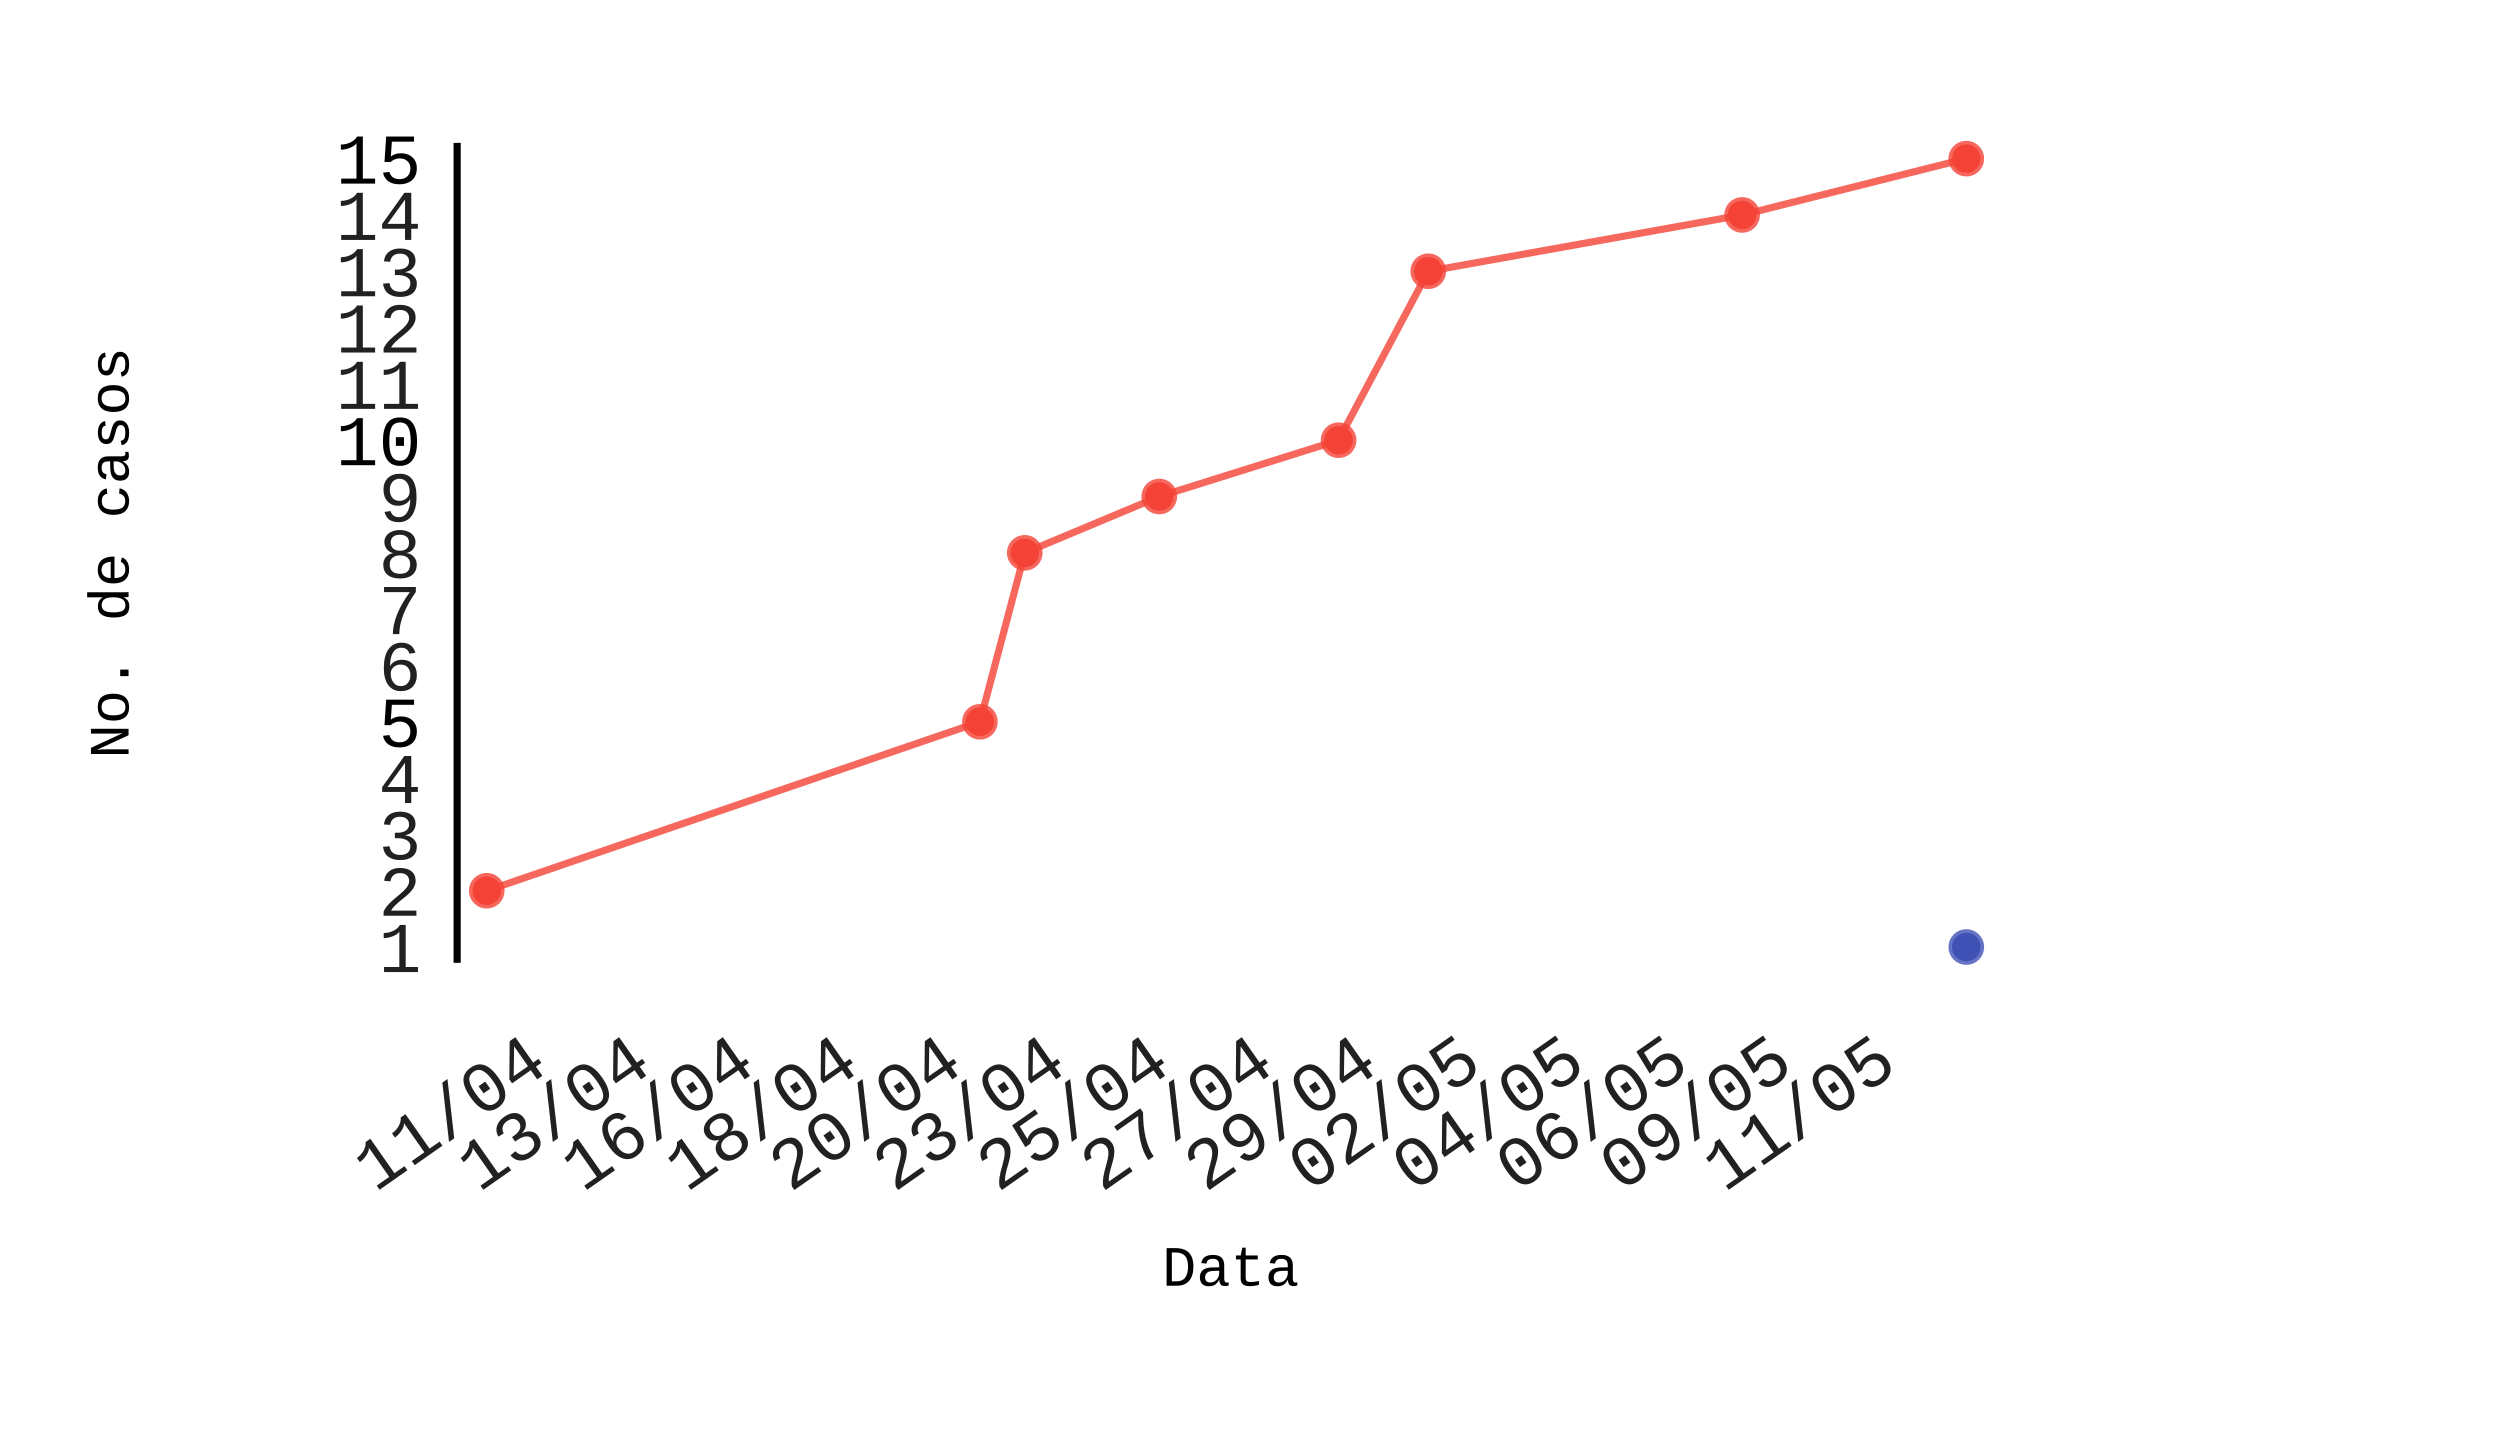
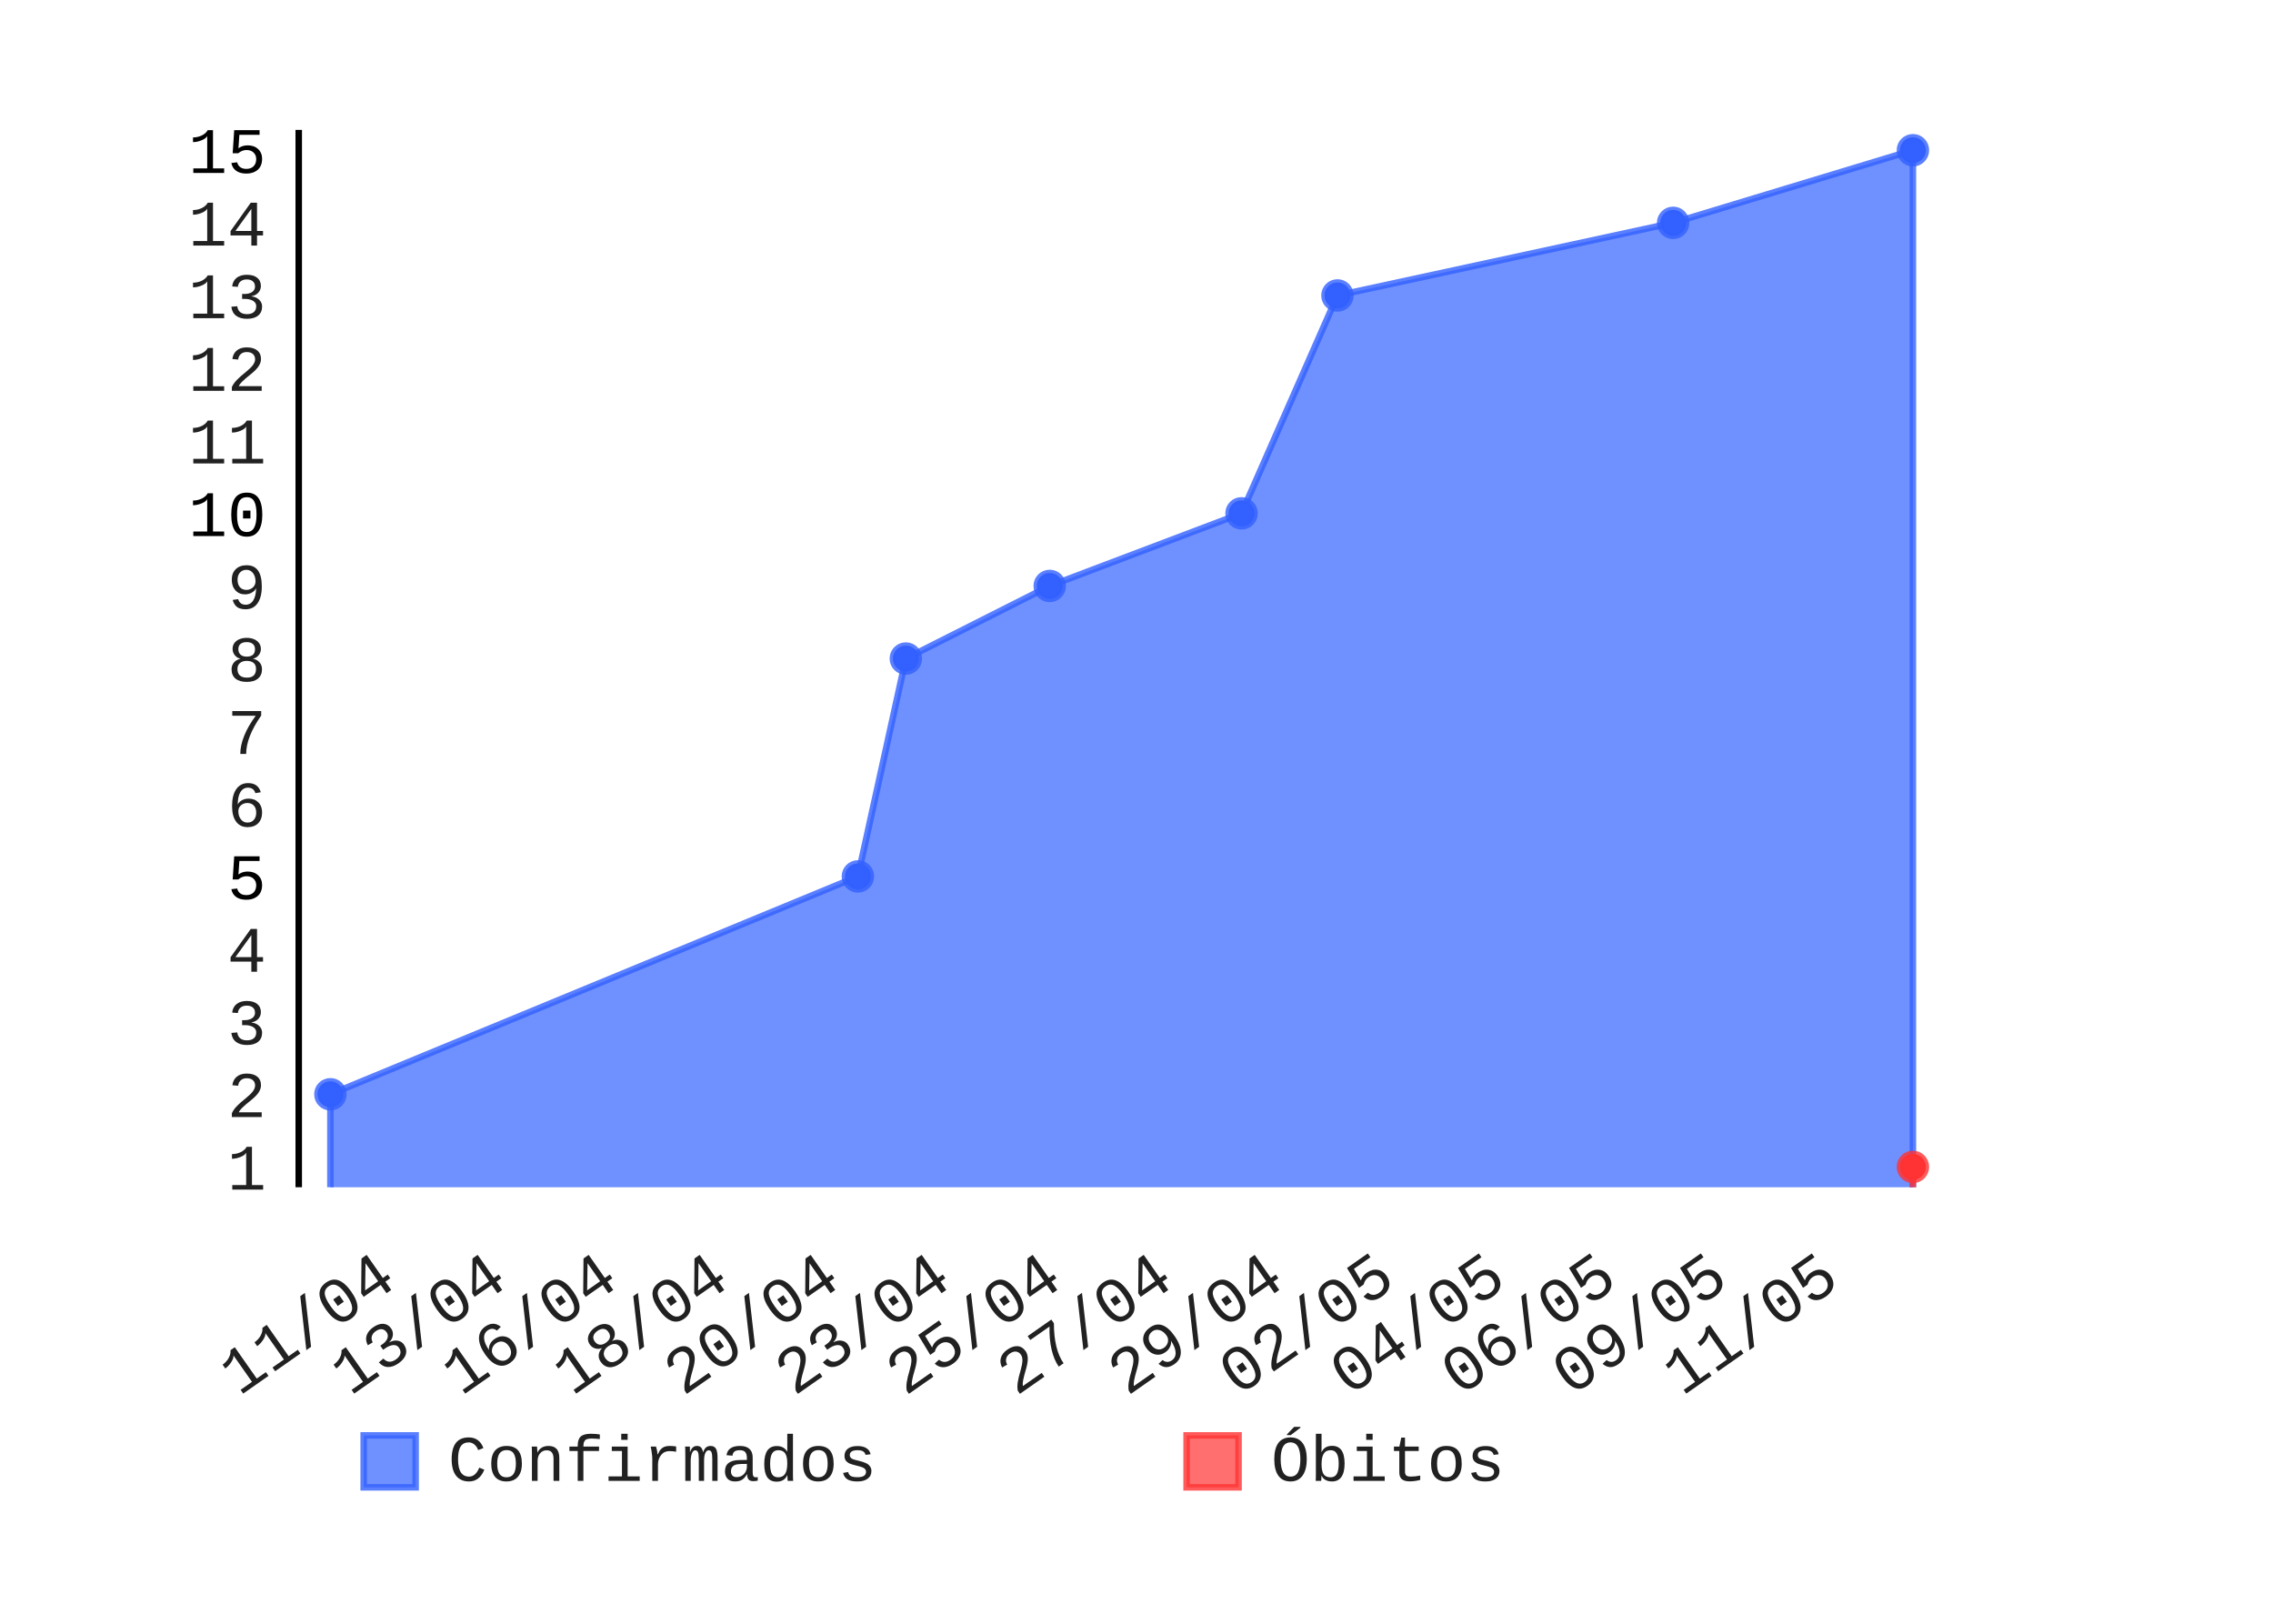
- <svg xmlns="http://www.w3.org/2000/svg" id="chart-ad731638-96a7-4bf2-939b-9d738a175732" class="pygal-chart" viewBox="0 0 350 200" width="350" height="200">
+ <svg xmlns="http://www.w3.org/2000/svg" id="chart-6071f582-a539-4399-bdf6-87fa2cd6cac5" class="pygal-chart" viewBox="0 0 350 250" width="350" height="250">
  <defs>
-     <style type="text/css">#chart-ad731638-96a7-4bf2-939b-9d738a175732{-webkit-user-select:none;-webkit-font-smoothing:antialiased;font-family:Consolas,"Liberation Mono",Menlo,Courier,monospace}#chart-ad731638-96a7-4bf2-939b-9d738a175732 .title{font-family:Consolas,"Liberation Mono",Menlo,Courier,monospace;font-size:8px}#chart-ad731638-96a7-4bf2-939b-9d738a175732 .legends .legend text{font-family:Consolas,"Liberation Mono",Menlo,Courier,monospace;font-size:14px}#chart-ad731638-96a7-4bf2-939b-9d738a175732 .axis text{font-family:Consolas,"Liberation Mono",Menlo,Courier,monospace;font-size:10px}#chart-ad731638-96a7-4bf2-939b-9d738a175732 .axis text.major{font-family:Consolas,"Liberation Mono",Menlo,Courier,monospace;font-size:10px}#chart-ad731638-96a7-4bf2-939b-9d738a175732 .text-overlay text.value{font-family:Consolas,"Liberation Mono",Menlo,Courier,monospace;font-size:16px}#chart-ad731638-96a7-4bf2-939b-9d738a175732 .text-overlay text.label{font-family:Consolas,"Liberation Mono",Menlo,Courier,monospace;font-size:10px}#chart-ad731638-96a7-4bf2-939b-9d738a175732 .tooltip{font-family:Consolas,"Liberation Mono",Menlo,Courier,monospace;font-size:14px}#chart-ad731638-96a7-4bf2-939b-9d738a175732 text.no_data{font-family:Consolas,"Liberation Mono",Menlo,Courier,monospace;font-size:64px}
- #chart-ad731638-96a7-4bf2-939b-9d738a175732{background-color:transparent}#chart-ad731638-96a7-4bf2-939b-9d738a175732 path,#chart-ad731638-96a7-4bf2-939b-9d738a175732 line,#chart-ad731638-96a7-4bf2-939b-9d738a175732 rect,#chart-ad731638-96a7-4bf2-939b-9d738a175732 circle{-webkit-transition:150ms;-moz-transition:150ms;transition:150ms}#chart-ad731638-96a7-4bf2-939b-9d738a175732 .graph &gt; .background{fill:transparent}#chart-ad731638-96a7-4bf2-939b-9d738a175732 .plot &gt; .background{fill:rgba(255,255,255,1)}#chart-ad731638-96a7-4bf2-939b-9d738a175732 .graph{fill:rgba(0,0,0,.87)}#chart-ad731638-96a7-4bf2-939b-9d738a175732 text.no_data{fill:rgba(0,0,0,1)}#chart-ad731638-96a7-4bf2-939b-9d738a175732 .title{fill:rgba(0,0,0,1)}#chart-ad731638-96a7-4bf2-939b-9d738a175732 .legends .legend text{fill:rgba(0,0,0,.87)}#chart-ad731638-96a7-4bf2-939b-9d738a175732 .legends .legend:hover text{fill:rgba(0,0,0,1)}#chart-ad731638-96a7-4bf2-939b-9d738a175732 .axis .line{stroke:rgba(0,0,0,1)}#chart-ad731638-96a7-4bf2-939b-9d738a175732 .axis .guide.line{stroke:rgba(0,0,0,.54)}#chart-ad731638-96a7-4bf2-939b-9d738a175732 .axis .major.line{stroke:rgba(0,0,0,.87)}#chart-ad731638-96a7-4bf2-939b-9d738a175732 .axis text.major{fill:rgba(0,0,0,1)}#chart-ad731638-96a7-4bf2-939b-9d738a175732 .axis.y .guides:hover .guide.line,#chart-ad731638-96a7-4bf2-939b-9d738a175732 .line-graph .axis.x .guides:hover .guide.line,#chart-ad731638-96a7-4bf2-939b-9d738a175732 .stackedline-graph .axis.x .guides:hover .guide.line,#chart-ad731638-96a7-4bf2-939b-9d738a175732 .xy-graph .axis.x .guides:hover .guide.line{stroke:rgba(0,0,0,1)}#chart-ad731638-96a7-4bf2-939b-9d738a175732 .axis .guides:hover text{fill:rgba(0,0,0,1)}#chart-ad731638-96a7-4bf2-939b-9d738a175732 .reactive{fill-opacity:.7;stroke-opacity:.8}#chart-ad731638-96a7-4bf2-939b-9d738a175732 .ci{stroke:rgba(0,0,0,.87)}#chart-ad731638-96a7-4bf2-939b-9d738a175732 .reactive.active,#chart-ad731638-96a7-4bf2-939b-9d738a175732 .active .reactive{fill-opacity:.8;stroke-opacity:.9;stroke-width:4}#chart-ad731638-96a7-4bf2-939b-9d738a175732 .ci .reactive.active{stroke-width:1.5}#chart-ad731638-96a7-4bf2-939b-9d738a175732 .series text{fill:rgba(0,0,0,1)}#chart-ad731638-96a7-4bf2-939b-9d738a175732 .tooltip rect{fill:rgba(255,255,255,1);stroke:rgba(0,0,0,1);-webkit-transition:opacity 150ms;-moz-transition:opacity 150ms;transition:opacity 150ms}#chart-ad731638-96a7-4bf2-939b-9d738a175732 .tooltip .label{fill:rgba(0,0,0,.87)}#chart-ad731638-96a7-4bf2-939b-9d738a175732 .tooltip .label{fill:rgba(0,0,0,.87)}#chart-ad731638-96a7-4bf2-939b-9d738a175732 .tooltip .legend{font-size:.8em;fill:rgba(0,0,0,.54)}#chart-ad731638-96a7-4bf2-939b-9d738a175732 .tooltip .x_label{font-size:.6em;fill:rgba(0,0,0,1)}#chart-ad731638-96a7-4bf2-939b-9d738a175732 .tooltip .xlink{font-size:.5em;text-decoration:underline}#chart-ad731638-96a7-4bf2-939b-9d738a175732 .tooltip .value{font-size:1.5em}#chart-ad731638-96a7-4bf2-939b-9d738a175732 .bound{font-size:.5em}#chart-ad731638-96a7-4bf2-939b-9d738a175732 .max-value{font-size:.75em;fill:rgba(0,0,0,.54)}#chart-ad731638-96a7-4bf2-939b-9d738a175732 .map-element{fill:rgba(255,255,255,1);stroke:rgba(0,0,0,.54) !important}#chart-ad731638-96a7-4bf2-939b-9d738a175732 .map-element .reactive{fill-opacity:inherit;stroke-opacity:inherit}#chart-ad731638-96a7-4bf2-939b-9d738a175732 .color-0,#chart-ad731638-96a7-4bf2-939b-9d738a175732 .color-0 a:visited{stroke:#F44336;fill:#F44336}#chart-ad731638-96a7-4bf2-939b-9d738a175732 .color-1,#chart-ad731638-96a7-4bf2-939b-9d738a175732 .color-1 a:visited{stroke:#3F51B5;fill:#3F51B5}#chart-ad731638-96a7-4bf2-939b-9d738a175732 .text-overlay .color-0 text{fill:black}#chart-ad731638-96a7-4bf2-939b-9d738a175732 .text-overlay .color-1 text{fill:black}
- #chart-ad731638-96a7-4bf2-939b-9d738a175732 text.no_data{text-anchor:middle}#chart-ad731638-96a7-4bf2-939b-9d738a175732 .guide.line{fill:none}#chart-ad731638-96a7-4bf2-939b-9d738a175732 .centered{text-anchor:middle}#chart-ad731638-96a7-4bf2-939b-9d738a175732 .title{text-anchor:middle}#chart-ad731638-96a7-4bf2-939b-9d738a175732 .legends .legend text{fill-opacity:1}#chart-ad731638-96a7-4bf2-939b-9d738a175732 .axis.x text{text-anchor:middle}#chart-ad731638-96a7-4bf2-939b-9d738a175732 .axis.x:not(.web) text[transform]{text-anchor:start}#chart-ad731638-96a7-4bf2-939b-9d738a175732 .axis.x:not(.web) text[transform].backwards{text-anchor:end}#chart-ad731638-96a7-4bf2-939b-9d738a175732 .axis.y text{text-anchor:end}#chart-ad731638-96a7-4bf2-939b-9d738a175732 .axis.y text[transform].backwards{text-anchor:start}#chart-ad731638-96a7-4bf2-939b-9d738a175732 .axis.y2 text{text-anchor:start}#chart-ad731638-96a7-4bf2-939b-9d738a175732 .axis.y2 text[transform].backwards{text-anchor:end}#chart-ad731638-96a7-4bf2-939b-9d738a175732 .axis .guide.line{stroke-dasharray:4,4}#chart-ad731638-96a7-4bf2-939b-9d738a175732 .axis .major.guide.line{stroke-dasharray:6,6}#chart-ad731638-96a7-4bf2-939b-9d738a175732 .horizontal .axis.y .guide.line,#chart-ad731638-96a7-4bf2-939b-9d738a175732 .horizontal .axis.y2 .guide.line,#chart-ad731638-96a7-4bf2-939b-9d738a175732 .vertical .axis.x .guide.line{opacity:0}#chart-ad731638-96a7-4bf2-939b-9d738a175732 .horizontal .axis.always_show .guide.line,#chart-ad731638-96a7-4bf2-939b-9d738a175732 .vertical .axis.always_show .guide.line{opacity:1 !important}#chart-ad731638-96a7-4bf2-939b-9d738a175732 .axis.y .guides:hover .guide.line,#chart-ad731638-96a7-4bf2-939b-9d738a175732 .axis.y2 .guides:hover .guide.line,#chart-ad731638-96a7-4bf2-939b-9d738a175732 .axis.x .guides:hover .guide.line{opacity:1}#chart-ad731638-96a7-4bf2-939b-9d738a175732 .axis .guides:hover text{opacity:1}#chart-ad731638-96a7-4bf2-939b-9d738a175732 .nofill{fill:none}#chart-ad731638-96a7-4bf2-939b-9d738a175732 .subtle-fill{fill-opacity:.2}#chart-ad731638-96a7-4bf2-939b-9d738a175732 .dot{stroke-width:1px;fill-opacity:1}#chart-ad731638-96a7-4bf2-939b-9d738a175732 .dot.active{stroke-width:5px}#chart-ad731638-96a7-4bf2-939b-9d738a175732 .dot.negative{fill:transparent}#chart-ad731638-96a7-4bf2-939b-9d738a175732 text,#chart-ad731638-96a7-4bf2-939b-9d738a175732 tspan{stroke:none !important}#chart-ad731638-96a7-4bf2-939b-9d738a175732 .series text.active{opacity:1}#chart-ad731638-96a7-4bf2-939b-9d738a175732 .tooltip rect{fill-opacity:.95;stroke-width:.5}#chart-ad731638-96a7-4bf2-939b-9d738a175732 .tooltip text{fill-opacity:1}#chart-ad731638-96a7-4bf2-939b-9d738a175732 .showable{visibility:hidden}#chart-ad731638-96a7-4bf2-939b-9d738a175732 .showable.shown{visibility:visible}#chart-ad731638-96a7-4bf2-939b-9d738a175732 .gauge-background{fill:rgba(229,229,229,1);stroke:none}#chart-ad731638-96a7-4bf2-939b-9d738a175732 .bg-lines{stroke:transparent;stroke-width:2px}</style>
+     <style type="text/css">#chart-6071f582-a539-4399-bdf6-87fa2cd6cac5{-webkit-user-select:none;-webkit-font-smoothing:antialiased;font-family:Consolas,"Liberation Mono",Menlo,Courier,monospace}#chart-6071f582-a539-4399-bdf6-87fa2cd6cac5 .title{font-family:Consolas,"Liberation Mono",Menlo,Courier,monospace;font-size:8px}#chart-6071f582-a539-4399-bdf6-87fa2cd6cac5 .legends .legend text{font-family:Consolas,"Liberation Mono",Menlo,Courier,monospace;font-size:10px}#chart-6071f582-a539-4399-bdf6-87fa2cd6cac5 .axis text{font-family:Consolas,"Liberation Mono",Menlo,Courier,monospace;font-size:10px}#chart-6071f582-a539-4399-bdf6-87fa2cd6cac5 .axis text.major{font-family:Consolas,"Liberation Mono",Menlo,Courier,monospace;font-size:10px}#chart-6071f582-a539-4399-bdf6-87fa2cd6cac5 .text-overlay text.value{font-family:Consolas,"Liberation Mono",Menlo,Courier,monospace;font-size:16px}#chart-6071f582-a539-4399-bdf6-87fa2cd6cac5 .text-overlay text.label{font-family:Consolas,"Liberation Mono",Menlo,Courier,monospace;font-size:10px}#chart-6071f582-a539-4399-bdf6-87fa2cd6cac5 .tooltip{font-family:Consolas,"Liberation Mono",Menlo,Courier,monospace;font-size:12px}#chart-6071f582-a539-4399-bdf6-87fa2cd6cac5 text.no_data{font-family:Consolas,"Liberation Mono",Menlo,Courier,monospace;font-size:64px}
+ #chart-6071f582-a539-4399-bdf6-87fa2cd6cac5{background-color:transparent}#chart-6071f582-a539-4399-bdf6-87fa2cd6cac5 path,#chart-6071f582-a539-4399-bdf6-87fa2cd6cac5 line,#chart-6071f582-a539-4399-bdf6-87fa2cd6cac5 rect,#chart-6071f582-a539-4399-bdf6-87fa2cd6cac5 circle{-webkit-transition:150ms;-moz-transition:150ms;transition:150ms}#chart-6071f582-a539-4399-bdf6-87fa2cd6cac5 .graph &gt; .background{fill:transparent}#chart-6071f582-a539-4399-bdf6-87fa2cd6cac5 .plot &gt; .background{fill:rgba(255,255,255,1)}#chart-6071f582-a539-4399-bdf6-87fa2cd6cac5 .graph{fill:rgba(0,0,0,.87)}#chart-6071f582-a539-4399-bdf6-87fa2cd6cac5 text.no_data{fill:rgba(0,0,0,1)}#chart-6071f582-a539-4399-bdf6-87fa2cd6cac5 .title{fill:rgba(0,0,0,1)}#chart-6071f582-a539-4399-bdf6-87fa2cd6cac5 .legends .legend text{fill:rgba(0,0,0,.87)}#chart-6071f582-a539-4399-bdf6-87fa2cd6cac5 .legends .legend:hover text{fill:rgba(0,0,0,1)}#chart-6071f582-a539-4399-bdf6-87fa2cd6cac5 .axis .line{stroke:rgba(0,0,0,1)}#chart-6071f582-a539-4399-bdf6-87fa2cd6cac5 .axis .guide.line{stroke:rgba(0,0,0,.54)}#chart-6071f582-a539-4399-bdf6-87fa2cd6cac5 .axis .major.line{stroke:rgba(0,0,0,.87)}#chart-6071f582-a539-4399-bdf6-87fa2cd6cac5 .axis text.major{fill:rgba(0,0,0,1)}#chart-6071f582-a539-4399-bdf6-87fa2cd6cac5 .axis.y .guides:hover .guide.line,#chart-6071f582-a539-4399-bdf6-87fa2cd6cac5 .line-graph .axis.x .guides:hover .guide.line,#chart-6071f582-a539-4399-bdf6-87fa2cd6cac5 .stackedline-graph .axis.x .guides:hover .guide.line,#chart-6071f582-a539-4399-bdf6-87fa2cd6cac5 .xy-graph .axis.x .guides:hover .guide.line{stroke:rgba(0,0,0,1)}#chart-6071f582-a539-4399-bdf6-87fa2cd6cac5 .axis .guides:hover text{fill:rgba(0,0,0,1)}#chart-6071f582-a539-4399-bdf6-87fa2cd6cac5 .reactive{fill-opacity:.7;stroke-opacity:.8}#chart-6071f582-a539-4399-bdf6-87fa2cd6cac5 .ci{stroke:rgba(0,0,0,.87)}#chart-6071f582-a539-4399-bdf6-87fa2cd6cac5 .reactive.active,#chart-6071f582-a539-4399-bdf6-87fa2cd6cac5 .active .reactive{fill-opacity:.8;stroke-opacity:.9;stroke-width:4}#chart-6071f582-a539-4399-bdf6-87fa2cd6cac5 .ci .reactive.active{stroke-width:1.5}#chart-6071f582-a539-4399-bdf6-87fa2cd6cac5 .series text{fill:rgba(0,0,0,1)}#chart-6071f582-a539-4399-bdf6-87fa2cd6cac5 .tooltip rect{fill:rgba(255,255,255,1);stroke:rgba(0,0,0,1);-webkit-transition:opacity 150ms;-moz-transition:opacity 150ms;transition:opacity 150ms}#chart-6071f582-a539-4399-bdf6-87fa2cd6cac5 .tooltip .label{fill:rgba(0,0,0,.87)}#chart-6071f582-a539-4399-bdf6-87fa2cd6cac5 .tooltip .label{fill:rgba(0,0,0,.87)}#chart-6071f582-a539-4399-bdf6-87fa2cd6cac5 .tooltip .legend{font-size:.8em;fill:rgba(0,0,0,.54)}#chart-6071f582-a539-4399-bdf6-87fa2cd6cac5 .tooltip .x_label{font-size:.6em;fill:rgba(0,0,0,1)}#chart-6071f582-a539-4399-bdf6-87fa2cd6cac5 .tooltip .xlink{font-size:.5em;text-decoration:underline}#chart-6071f582-a539-4399-bdf6-87fa2cd6cac5 .tooltip .value{font-size:1.5em}#chart-6071f582-a539-4399-bdf6-87fa2cd6cac5 .bound{font-size:.5em}#chart-6071f582-a539-4399-bdf6-87fa2cd6cac5 .max-value{font-size:.75em;fill:rgba(0,0,0,.54)}#chart-6071f582-a539-4399-bdf6-87fa2cd6cac5 .map-element{fill:rgba(255,255,255,1);stroke:rgba(0,0,0,.54) !important}#chart-6071f582-a539-4399-bdf6-87fa2cd6cac5 .map-element .reactive{fill-opacity:inherit;stroke-opacity:inherit}#chart-6071f582-a539-4399-bdf6-87fa2cd6cac5 .color-0,#chart-6071f582-a539-4399-bdf6-87fa2cd6cac5 .color-0 a:visited{stroke:#3361FF;fill:#3361FF}#chart-6071f582-a539-4399-bdf6-87fa2cd6cac5 .color-1,#chart-6071f582-a539-4399-bdf6-87fa2cd6cac5 .color-1 a:visited{stroke:#FF3333;fill:#FF3333}#chart-6071f582-a539-4399-bdf6-87fa2cd6cac5 .text-overlay .color-0 text{fill:black}#chart-6071f582-a539-4399-bdf6-87fa2cd6cac5 .text-overlay .color-1 text{fill:black}
+ #chart-6071f582-a539-4399-bdf6-87fa2cd6cac5 text.no_data{text-anchor:middle}#chart-6071f582-a539-4399-bdf6-87fa2cd6cac5 .guide.line{fill:none}#chart-6071f582-a539-4399-bdf6-87fa2cd6cac5 .centered{text-anchor:middle}#chart-6071f582-a539-4399-bdf6-87fa2cd6cac5 .title{text-anchor:middle}#chart-6071f582-a539-4399-bdf6-87fa2cd6cac5 .legends .legend text{fill-opacity:1}#chart-6071f582-a539-4399-bdf6-87fa2cd6cac5 .axis.x text{text-anchor:middle}#chart-6071f582-a539-4399-bdf6-87fa2cd6cac5 .axis.x:not(.web) text[transform]{text-anchor:start}#chart-6071f582-a539-4399-bdf6-87fa2cd6cac5 .axis.x:not(.web) text[transform].backwards{text-anchor:end}#chart-6071f582-a539-4399-bdf6-87fa2cd6cac5 .axis.y text{text-anchor:end}#chart-6071f582-a539-4399-bdf6-87fa2cd6cac5 .axis.y text[transform].backwards{text-anchor:start}#chart-6071f582-a539-4399-bdf6-87fa2cd6cac5 .axis.y2 text{text-anchor:start}#chart-6071f582-a539-4399-bdf6-87fa2cd6cac5 .axis.y2 text[transform].backwards{text-anchor:end}#chart-6071f582-a539-4399-bdf6-87fa2cd6cac5 .axis .guide.line{stroke-dasharray:4,4}#chart-6071f582-a539-4399-bdf6-87fa2cd6cac5 .axis .major.guide.line{stroke-dasharray:6,6}#chart-6071f582-a539-4399-bdf6-87fa2cd6cac5 .horizontal .axis.y .guide.line,#chart-6071f582-a539-4399-bdf6-87fa2cd6cac5 .horizontal .axis.y2 .guide.line,#chart-6071f582-a539-4399-bdf6-87fa2cd6cac5 .vertical .axis.x .guide.line{opacity:0}#chart-6071f582-a539-4399-bdf6-87fa2cd6cac5 .horizontal .axis.always_show .guide.line,#chart-6071f582-a539-4399-bdf6-87fa2cd6cac5 .vertical .axis.always_show .guide.line{opacity:1 !important}#chart-6071f582-a539-4399-bdf6-87fa2cd6cac5 .axis.y .guides:hover .guide.line,#chart-6071f582-a539-4399-bdf6-87fa2cd6cac5 .axis.y2 .guides:hover .guide.line,#chart-6071f582-a539-4399-bdf6-87fa2cd6cac5 .axis.x .guides:hover .guide.line{opacity:1}#chart-6071f582-a539-4399-bdf6-87fa2cd6cac5 .axis .guides:hover text{opacity:1}#chart-6071f582-a539-4399-bdf6-87fa2cd6cac5 .nofill{fill:none}#chart-6071f582-a539-4399-bdf6-87fa2cd6cac5 .subtle-fill{fill-opacity:.2}#chart-6071f582-a539-4399-bdf6-87fa2cd6cac5 .dot{stroke-width:1px;fill-opacity:1}#chart-6071f582-a539-4399-bdf6-87fa2cd6cac5 .dot.active{stroke-width:5px}#chart-6071f582-a539-4399-bdf6-87fa2cd6cac5 .dot.negative{fill:transparent}#chart-6071f582-a539-4399-bdf6-87fa2cd6cac5 text,#chart-6071f582-a539-4399-bdf6-87fa2cd6cac5 tspan{stroke:none !important}#chart-6071f582-a539-4399-bdf6-87fa2cd6cac5 .series text.active{opacity:1}#chart-6071f582-a539-4399-bdf6-87fa2cd6cac5 .tooltip rect{fill-opacity:.95;stroke-width:.5}#chart-6071f582-a539-4399-bdf6-87fa2cd6cac5 .tooltip text{fill-opacity:1}#chart-6071f582-a539-4399-bdf6-87fa2cd6cac5 .showable{visibility:hidden}#chart-6071f582-a539-4399-bdf6-87fa2cd6cac5 .showable.shown{visibility:visible}#chart-6071f582-a539-4399-bdf6-87fa2cd6cac5 .gauge-background{fill:rgba(229,229,229,1);stroke:none}#chart-6071f582-a539-4399-bdf6-87fa2cd6cac5 .bg-lines{stroke:transparent;stroke-width:2px}</style>
  </defs>
  <g class="graph datetimeline-graph vertical">
-     <rect x="0" y="0" width="350" height="200" class="background" />
-     <g transform="translate(64, 20)" class="plot">
-       <rect x="0" y="0" width="215.425" height="114.793" class="background" />
+     <rect x="0" y="0" width="350" height="250" class="background" />
+     <g transform="translate(46, 20)" class="plot">
+       <rect x="0" y="0" width="253.425" height="162.793" class="background" />
      <g class="axis y">
        <g class="guides">
-           <text x="-5" y="116.085" class="">1</text>
+           <text x="-5" y="163.162" class="">1</text>
        </g>
        <g class="guides">
-           <text x="-5" y="108.201" class="">2</text>
+           <text x="-5" y="151.981" class="">2</text>
        </g>
        <g class="guides">
-           <text x="-5" y="100.317" class="">3</text>
+           <text x="-5" y="140.8" class="">3</text>
        </g>
        <g class="guides">
-           <text x="-5" y="92.433" class="">4</text>
+           <text x="-5" y="129.62" class="">4</text>
        </g>
        <g class="guides">
-           <text x="-5" y="84.549" class="major">5</text>
+           <text x="-5" y="118.439" class="major">5</text>
        </g>
        <g class="guides">
-           <text x="-5" y="76.665" class="">6</text>
+           <text x="-5" y="107.258" class="">6</text>
        </g>
        <g class="guides">
-           <text x="-5" y="68.78" class="">7</text>
+           <text x="-5" y="96.077" class="">7</text>
        </g>
        <g class="guides">
-           <text x="-5" y="60.896" class="">8</text>
+           <text x="-5" y="84.896" class="">8</text>
        </g>
        <g class="guides">
-           <text x="-5" y="53.012" class="">9</text>
+           <text x="-5" y="73.716" class="">9</text>
        </g>
        <g class="guides">
-           <text x="-5" y="45.128" class="major">10</text>
+           <text x="-5" y="62.535" class="major">10</text>
        </g>
        <g class="guides">
-           <text x="-5" y="37.244" class="">11</text>
+           <text x="-5" y="51.354" class="">11</text>
        </g>
        <g class="guides">
-           <text x="-5" y="29.36" class="">12</text>
+           <text x="-5" y="40.173" class="">12</text>
        </g>
        <g class="guides">
-           <text x="-5" y="21.476" class="">13</text>
+           <text x="-5" y="28.992" class="">13</text>
        </g>
        <g class="guides">
-           <text x="-5" y="13.592" class="">14</text>
+           <text x="-5" y="17.811" class="">14</text>
        </g>
        <g class="guides">
-           <text x="-5" y="5.708" class="major">15</text>
+           <text x="-5" y="6.631" class="major">15</text>
        </g>
      </g>
      <g class="axis x">
-         <path d="M0 0 v114.793" class="line" />
+         <path d="M0 0 v162.793" class="line" />
        <g class="guides">
-           <path d="M13.093 0 v114.793" class="guide line" />
-           <text x="13.093" y="129.793" class="backwards" transform="rotate(325 13.09328 129.7927)">11/04</text>
+           <path d="M15.403 0 v162.793" class="guide line" />
+           <text x="15.403" y="177.793" class="backwards" transform="rotate(325 15.40288 177.7927)">11/04</text>
        </g>
        <g class="guides">
-           <path d="M27.623 0 v114.793" class="guide line" />
-           <text x="27.623" y="129.793" class="backwards" transform="rotate(325 27.6233 129.7927)">13/04</text>
+           <path d="M32.496 0 v162.793" class="guide line" />
+           <text x="32.496" y="177.793" class="backwards" transform="rotate(325 32.49591 177.7927)">13/04</text>
        </g>
        <g class="guides">
-           <path d="M42.153 0 v114.793" class="guide line" />
-           <text x="42.153" y="129.793" class="backwards" transform="rotate(325 42.15331 129.7927)">16/04</text>
+           <path d="M49.589 0 v162.793" class="guide line" />
+           <text x="49.589" y="177.793" class="backwards" transform="rotate(325 49.58895 177.7927)">16/04</text>
        </g>
        <g class="guides">
-           <path d="M56.683 0 v114.793" class="guide line" />
-           <text x="56.683" y="129.793" class="backwards" transform="rotate(325 56.68332 129.7927)">18/04</text>
+           <path d="M66.682 0 v162.793" class="guide line" />
+           <text x="66.682" y="177.793" class="backwards" transform="rotate(325 66.68198 177.7927)">18/04</text>
        </g>
        <g class="guides">
-           <path d="M71.213 0 v114.793" class="guide line" />
-           <text x="71.213" y="129.793" class="backwards" transform="rotate(325 71.21333 129.7927)">20/04</text>
+           <path d="M83.775 0 v162.793" class="guide line" />
+           <text x="83.775" y="177.793" class="backwards" transform="rotate(325 83.77502 177.7927)">20/04</text>
        </g>
        <g class="guides">
-           <path d="M85.743 0 v114.793" class="guide line" />
-           <text x="85.743" y="129.793" class="backwards" transform="rotate(325 85.74334 129.7927)">23/04</text>
+           <path d="M100.868 0 v162.793" class="guide line" />
+           <text x="100.868" y="177.793" class="backwards" transform="rotate(325 100.868 177.7927)">23/04</text>
        </g>
        <g class="guides">
-           <path d="M100.273 0 v114.793" class="guide line" />
-           <text x="100.273" y="129.793" class="backwards" transform="rotate(325 100.2734 129.7927)">25/04</text>
+           <path d="M117.961 0 v162.793" class="guide line" />
+           <text x="117.961" y="177.793" class="backwards" transform="rotate(325 117.9611 177.7927)">25/04</text>
        </g>
        <g class="guides">
-           <path d="M114.803 0 v114.793" class="guide line" />
-           <text x="114.803" y="129.793" class="backwards" transform="rotate(325 114.8034 129.7927)">27/04</text>
+           <path d="M135.054 0 v162.793" class="guide line" />
+           <text x="135.054" y="177.793" class="backwards" transform="rotate(325 135.0541 177.7927)">27/04</text>
        </g>
        <g class="guides">
-           <path d="M129.333 0 v114.793" class="guide line" />
-           <text x="129.333" y="129.793" class="backwards" transform="rotate(325 129.3334 129.7927)">29/04</text>
+           <path d="M152.147 0 v162.793" class="guide line" />
+           <text x="152.147" y="177.793" class="backwards" transform="rotate(325 152.1472 177.7927)">29/04</text>
        </g>
        <g class="guides">
-           <path d="M143.863 0 v114.793" class="guide line" />
-           <text x="143.863" y="129.793" class="backwards" transform="rotate(325 143.8634 129.7927)">02/05</text>
+           <path d="M169.24 0 v162.793" class="guide line" />
+           <text x="169.24" y="177.793" class="backwards" transform="rotate(325 169.2402 177.7927)">02/05</text>
        </g>
        <g class="guides">
-           <path d="M158.393 0 v114.793" class="guide line" />
-           <text x="158.393" y="129.793" class="backwards" transform="rotate(325 158.3934 129.7927)">04/05</text>
+           <path d="M186.333 0 v162.793" class="guide line" />
+           <text x="186.333" y="177.793" class="backwards" transform="rotate(325 186.3332 177.7927)">04/05</text>
        </g>
        <g class="guides">
-           <path d="M172.923 0 v114.793" class="guide line" />
-           <text x="172.923" y="129.793" class="backwards" transform="rotate(325 172.9234 129.7927)">06/05</text>
+           <path d="M203.426 0 v162.793" class="guide line" />
+           <text x="203.426" y="177.793" class="backwards" transform="rotate(325 203.4263 177.7927)">06/05</text>
        </g>
        <g class="guides">
-           <path d="M187.453 0 v114.793" class="guide line" />
-           <text x="187.453" y="129.793" class="backwards" transform="rotate(325 187.4534 129.7927)">09/05</text>
+           <path d="M220.519 0 v162.793" class="guide line" />
+           <text x="220.519" y="177.793" class="backwards" transform="rotate(325 220.5193 177.7927)">09/05</text>
        </g>
        <g class="guides">
-           <path d="M201.983 0 v114.793" class="guide line" />
-           <text x="201.983" y="129.793" class="backwards" transform="rotate(325 201.9834 129.7927)">11/05</text>
+           <path d="M237.612 0 v162.793" class="guide line" />
+           <text x="237.612" y="177.793" class="backwards" transform="rotate(325 237.6123 177.7927)">11/05</text>
        </g>
      </g>
      <g class="series serie-0 color-0">
-         <path d="M4.143 104.701 L73.189 81.049 79.466 57.396 98.297 49.512 123.405 41.628 135.959 17.976 179.898 10.092 211.283 2.208" class="line reactive nofill" />
+         <path d="M4.874 162.793 L4.874 148.481 86.1 114.939 93.484 81.396 115.636 70.216 145.173 59.035 159.942 25.492 211.631 14.311 248.552 3.131 248.552 162.793" class="line reactive" />
      </g>
-       <g class="series serie-1 color-1" />
+       <g class="series serie-1 color-1">
+         <path d="M248.552 162.793 L248.552 159.662 248.552 162.793" class="line reactive" />
+       </g>
    </g>
-     <g class="titles">
-       <text x="172.287" y="180.0" class="title">Data</text>
-       <text x="0" y="95.396" class="title" transform="rotate(-90 0 77.39635)">No. de casos</text>
-     </g>
-     <g transform="translate(64, 20)" class="plot overlay">
+     <g class="titles" />
+     <g transform="translate(46, 20)" class="plot overlay">
      <g class="series serie-0 color-0">
        <g class="dots">
-           <circle cx="4.143" cy="104.701" r="2" class="dot reactive tooltip-trigger" />
+           <circle cx="4.874" cy="148.481" r="2" class="dot reactive tooltip-trigger" />
        </g>
        <g class="dots">
-           <circle cx="73.189" cy="81.049" r="2" class="dot reactive tooltip-trigger" />
+           <circle cx="86.1" cy="114.939" r="2" class="dot reactive tooltip-trigger" />
        </g>
        <g class="dots">
-           <circle cx="79.466" cy="57.396" r="2" class="dot reactive tooltip-trigger" />
+           <circle cx="93.484" cy="81.396" r="2" class="dot reactive tooltip-trigger" />
        </g>
        <g class="dots">
-           <circle cx="98.297" cy="49.512" r="2" class="dot reactive tooltip-trigger" />
+           <circle cx="115.636" cy="70.216" r="2" class="dot reactive tooltip-trigger" />
        </g>
        <g class="dots">
-           <circle cx="123.405" cy="41.628" r="2" class="dot reactive tooltip-trigger" />
+           <circle cx="145.173" cy="59.035" r="2" class="dot reactive tooltip-trigger" />
        </g>
        <g class="dots">
-           <circle cx="135.959" cy="17.976" r="2" class="dot reactive tooltip-trigger" />
+           <circle cx="159.942" cy="25.492" r="2" class="dot reactive tooltip-trigger" />
        </g>
        <g class="dots">
-           <circle cx="179.898" cy="10.092" r="2" class="dot reactive tooltip-trigger" />
+           <circle cx="211.631" cy="14.311" r="2" class="dot reactive tooltip-trigger" />
        </g>
        <g class="dots">
-           <circle cx="211.283" cy="2.208" r="2" class="dot reactive tooltip-trigger" />
+           <circle cx="248.552" cy="3.131" r="2" class="dot reactive tooltip-trigger" />
        </g>
      </g>
      <g class="series serie-1 color-1">
        <g class="dots">
-           <circle cx="211.283" cy="112.585" r="2" class="dot reactive tooltip-trigger" />
+           <circle cx="248.552" cy="159.662" r="2" class="dot reactive tooltip-trigger" />
        </g>
      </g>
    </g>
-     <g transform="translate(64, 20)" class="plot text-overlay">
+     <g transform="translate(46, 20)" class="plot text-overlay">
      <g class="series serie-0 color-0" />
      <g class="series serie-1 color-1" />
    </g>
-     <g transform="translate(64, 20)" class="plot tooltip-overlay">
+     <g transform="translate(46, 20)" class="plot tooltip-overlay">
      <g transform="translate(0 0)" style="opacity: 0" class="tooltip">
        <rect rx="10" ry="10" width="0" height="0" class="tooltip-box" />
        <g class="text" />
      </g>
    </g>
+     <g transform="translate(56, 220)" class="legends">
+       <g id="activate-serie-0" class="legend reactive activate-serie">
+         <rect x="0.0" y="1.0" width="8" height="8" class="color-0 reactive" />
+         <text x="13.0" y="8.0">Confirmados</text>
+       </g>
+       <g id="activate-serie-1" class="legend reactive activate-serie">
+         <rect x="126.713" y="1.0" width="8" height="8" class="color-1 reactive" />
+         <text x="139.713" y="8.0">Óbitos</text>
+       </g>
+     </g>
  </g>
</svg>
